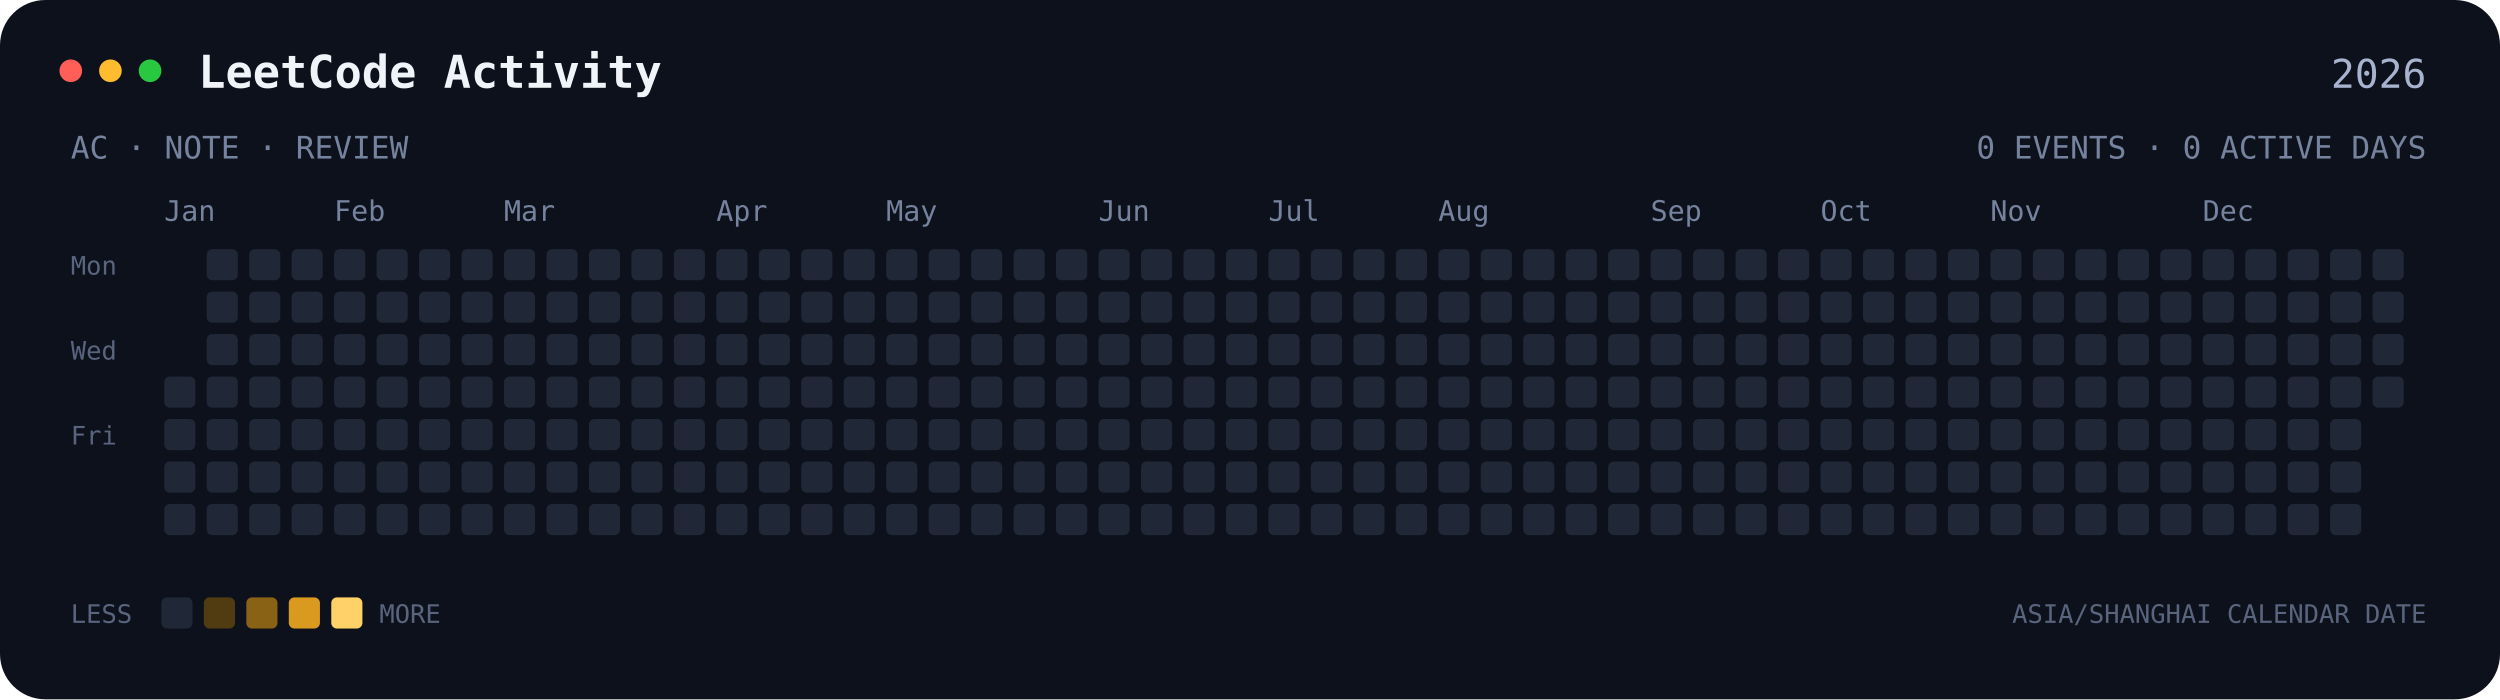
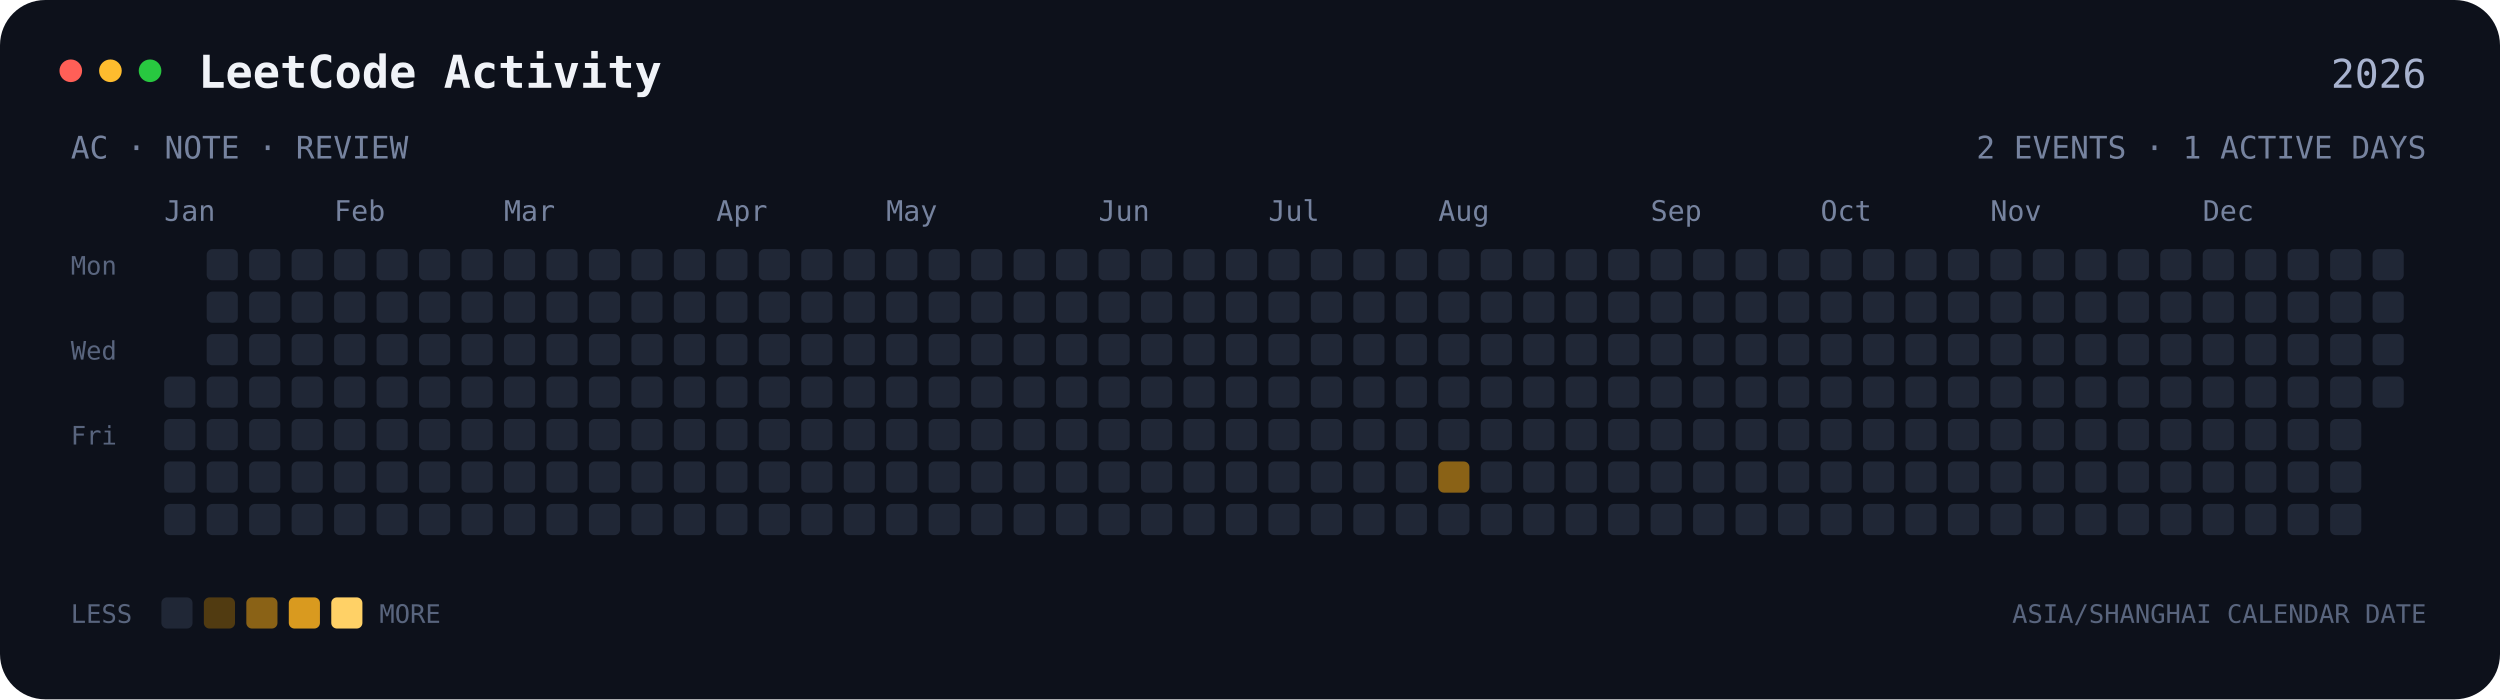
<svg xmlns="http://www.w3.org/2000/svg" width="883" height="247" viewBox="0 0 883 247" role="img" aria-labelledby="leetcode-2026-title leetcode-2026-desc">
  <rect width="883" height="247" rx="16" fill="#0d111b" />
  <circle cx="25" cy="25" r="4" fill="#ff5f57" />
  <circle cx="39" cy="25" r="4" fill="#febc2e" />
  <circle cx="53" cy="25" r="4" fill="#28c840" />
  <text x="70" y="31" fill="#f0f3f8" font-family="ui-monospace, SFMono-Regular, Menlo, Consolas, monospace" font-size="16" font-weight="700">LeetCode Activity</text>
  <text x="857" y="31" text-anchor="end" fill="#a8b3cf" font-family="ui-monospace, SFMono-Regular, Menlo, Consolas, monospace" font-size="14">2026</text>
  <text x="25" y="56" fill="#76839f" font-family="ui-monospace, SFMono-Regular, Menlo, Consolas, monospace" font-size="11">AC · NOTE · REVIEW</text>
-   <text x="857" y="56" text-anchor="end" fill="#76839f" font-family="ui-monospace, SFMono-Regular, Menlo, Consolas, monospace" font-size="11">0 EVENTS · 0 ACTIVE DAYS</text>
+   <text x="857" y="56" text-anchor="end" fill="#76839f" font-family="ui-monospace, SFMono-Regular, Menlo, Consolas, monospace" font-size="11">2 EVENTS · 1 ACTIVE DAYS</text>
  <text x="58" y="78" fill="#76839f" font-family="ui-monospace, SFMono-Regular, Menlo, Consolas, monospace" font-size="10">Jan</text>
  <text x="118" y="78" fill="#76839f" font-family="ui-monospace, SFMono-Regular, Menlo, Consolas, monospace" font-size="10">Feb</text>
  <text x="178" y="78" fill="#76839f" font-family="ui-monospace, SFMono-Regular, Menlo, Consolas, monospace" font-size="10">Mar</text>
  <text x="253" y="78" fill="#76839f" font-family="ui-monospace, SFMono-Regular, Menlo, Consolas, monospace" font-size="10">Apr</text>
  <text x="313" y="78" fill="#76839f" font-family="ui-monospace, SFMono-Regular, Menlo, Consolas, monospace" font-size="10">May</text>
  <text x="388" y="78" fill="#76839f" font-family="ui-monospace, SFMono-Regular, Menlo, Consolas, monospace" font-size="10">Jun</text>
  <text x="448" y="78" fill="#76839f" font-family="ui-monospace, SFMono-Regular, Menlo, Consolas, monospace" font-size="10">Jul</text>
  <text x="508" y="78" fill="#76839f" font-family="ui-monospace, SFMono-Regular, Menlo, Consolas, monospace" font-size="10">Aug</text>
  <text x="583" y="78" fill="#76839f" font-family="ui-monospace, SFMono-Regular, Menlo, Consolas, monospace" font-size="10">Sep</text>
  <text x="643" y="78" fill="#76839f" font-family="ui-monospace, SFMono-Regular, Menlo, Consolas, monospace" font-size="10">Oct</text>
  <text x="703" y="78" fill="#76839f" font-family="ui-monospace, SFMono-Regular, Menlo, Consolas, monospace" font-size="10">Nov</text>
  <text x="778" y="78" fill="#76839f" font-family="ui-monospace, SFMono-Regular, Menlo, Consolas, monospace" font-size="10">Dec</text>
  <text x="25" y="97" fill="#59657e" font-family="ui-monospace, SFMono-Regular, Menlo, Consolas, monospace" font-size="9">Mon</text>
  <text x="25" y="127" fill="#59657e" font-family="ui-monospace, SFMono-Regular, Menlo, Consolas, monospace" font-size="9">Wed</text>
  <text x="25" y="157" fill="#59657e" font-family="ui-monospace, SFMono-Regular, Menlo, Consolas, monospace" font-size="9">Fri</text>
  <rect x="58" y="133" width="11" height="11" rx="2" fill="#202736" data-date="2026-01-01" data-count="0" data-level="0">
    </rect>
  <rect x="58" y="148" width="11" height="11" rx="2" fill="#202736" data-date="2026-01-02" data-count="0" data-level="0">
    </rect>
  <rect x="58" y="163" width="11" height="11" rx="2" fill="#202736" data-date="2026-01-03" data-count="0" data-level="0">
    </rect>
  <rect x="58" y="178" width="11" height="11" rx="2" fill="#202736" data-date="2026-01-04" data-count="0" data-level="0">
    </rect>
  <rect x="73" y="88" width="11" height="11" rx="2" fill="#202736" data-date="2026-01-05" data-count="0" data-level="0">
    </rect>
  <rect x="73" y="103" width="11" height="11" rx="2" fill="#202736" data-date="2026-01-06" data-count="0" data-level="0">
    </rect>
  <rect x="73" y="118" width="11" height="11" rx="2" fill="#202736" data-date="2026-01-07" data-count="0" data-level="0">
    </rect>
  <rect x="73" y="133" width="11" height="11" rx="2" fill="#202736" data-date="2026-01-08" data-count="0" data-level="0">
    </rect>
  <rect x="73" y="148" width="11" height="11" rx="2" fill="#202736" data-date="2026-01-09" data-count="0" data-level="0">
    </rect>
  <rect x="73" y="163" width="11" height="11" rx="2" fill="#202736" data-date="2026-01-10" data-count="0" data-level="0">
    </rect>
  <rect x="73" y="178" width="11" height="11" rx="2" fill="#202736" data-date="2026-01-11" data-count="0" data-level="0">
    </rect>
  <rect x="88" y="88" width="11" height="11" rx="2" fill="#202736" data-date="2026-01-12" data-count="0" data-level="0">
    </rect>
  <rect x="88" y="103" width="11" height="11" rx="2" fill="#202736" data-date="2026-01-13" data-count="0" data-level="0">
    </rect>
  <rect x="88" y="118" width="11" height="11" rx="2" fill="#202736" data-date="2026-01-14" data-count="0" data-level="0">
    </rect>
  <rect x="88" y="133" width="11" height="11" rx="2" fill="#202736" data-date="2026-01-15" data-count="0" data-level="0">
    </rect>
  <rect x="88" y="148" width="11" height="11" rx="2" fill="#202736" data-date="2026-01-16" data-count="0" data-level="0">
    </rect>
  <rect x="88" y="163" width="11" height="11" rx="2" fill="#202736" data-date="2026-01-17" data-count="0" data-level="0">
    </rect>
  <rect x="88" y="178" width="11" height="11" rx="2" fill="#202736" data-date="2026-01-18" data-count="0" data-level="0">
    </rect>
  <rect x="103" y="88" width="11" height="11" rx="2" fill="#202736" data-date="2026-01-19" data-count="0" data-level="0">
    </rect>
  <rect x="103" y="103" width="11" height="11" rx="2" fill="#202736" data-date="2026-01-20" data-count="0" data-level="0">
    </rect>
  <rect x="103" y="118" width="11" height="11" rx="2" fill="#202736" data-date="2026-01-21" data-count="0" data-level="0">
    </rect>
  <rect x="103" y="133" width="11" height="11" rx="2" fill="#202736" data-date="2026-01-22" data-count="0" data-level="0">
    </rect>
  <rect x="103" y="148" width="11" height="11" rx="2" fill="#202736" data-date="2026-01-23" data-count="0" data-level="0">
    </rect>
  <rect x="103" y="163" width="11" height="11" rx="2" fill="#202736" data-date="2026-01-24" data-count="0" data-level="0">
    </rect>
  <rect x="103" y="178" width="11" height="11" rx="2" fill="#202736" data-date="2026-01-25" data-count="0" data-level="0">
    </rect>
  <rect x="118" y="88" width="11" height="11" rx="2" fill="#202736" data-date="2026-01-26" data-count="0" data-level="0">
    </rect>
  <rect x="118" y="103" width="11" height="11" rx="2" fill="#202736" data-date="2026-01-27" data-count="0" data-level="0">
    </rect>
  <rect x="118" y="118" width="11" height="11" rx="2" fill="#202736" data-date="2026-01-28" data-count="0" data-level="0">
    </rect>
  <rect x="118" y="133" width="11" height="11" rx="2" fill="#202736" data-date="2026-01-29" data-count="0" data-level="0">
    </rect>
  <rect x="118" y="148" width="11" height="11" rx="2" fill="#202736" data-date="2026-01-30" data-count="0" data-level="0">
    </rect>
  <rect x="118" y="163" width="11" height="11" rx="2" fill="#202736" data-date="2026-01-31" data-count="0" data-level="0">
    </rect>
  <rect x="118" y="178" width="11" height="11" rx="2" fill="#202736" data-date="2026-02-01" data-count="0" data-level="0">
    </rect>
  <rect x="133" y="88" width="11" height="11" rx="2" fill="#202736" data-date="2026-02-02" data-count="0" data-level="0">
    </rect>
  <rect x="133" y="103" width="11" height="11" rx="2" fill="#202736" data-date="2026-02-03" data-count="0" data-level="0">
    </rect>
  <rect x="133" y="118" width="11" height="11" rx="2" fill="#202736" data-date="2026-02-04" data-count="0" data-level="0">
    </rect>
  <rect x="133" y="133" width="11" height="11" rx="2" fill="#202736" data-date="2026-02-05" data-count="0" data-level="0">
    </rect>
  <rect x="133" y="148" width="11" height="11" rx="2" fill="#202736" data-date="2026-02-06" data-count="0" data-level="0">
    </rect>
  <rect x="133" y="163" width="11" height="11" rx="2" fill="#202736" data-date="2026-02-07" data-count="0" data-level="0">
    </rect>
  <rect x="133" y="178" width="11" height="11" rx="2" fill="#202736" data-date="2026-02-08" data-count="0" data-level="0">
    </rect>
  <rect x="148" y="88" width="11" height="11" rx="2" fill="#202736" data-date="2026-02-09" data-count="0" data-level="0">
    </rect>
  <rect x="148" y="103" width="11" height="11" rx="2" fill="#202736" data-date="2026-02-10" data-count="0" data-level="0">
    </rect>
  <rect x="148" y="118" width="11" height="11" rx="2" fill="#202736" data-date="2026-02-11" data-count="0" data-level="0">
    </rect>
  <rect x="148" y="133" width="11" height="11" rx="2" fill="#202736" data-date="2026-02-12" data-count="0" data-level="0">
    </rect>
  <rect x="148" y="148" width="11" height="11" rx="2" fill="#202736" data-date="2026-02-13" data-count="0" data-level="0">
    </rect>
  <rect x="148" y="163" width="11" height="11" rx="2" fill="#202736" data-date="2026-02-14" data-count="0" data-level="0">
    </rect>
  <rect x="148" y="178" width="11" height="11" rx="2" fill="#202736" data-date="2026-02-15" data-count="0" data-level="0">
    </rect>
  <rect x="163" y="88" width="11" height="11" rx="2" fill="#202736" data-date="2026-02-16" data-count="0" data-level="0">
    </rect>
  <rect x="163" y="103" width="11" height="11" rx="2" fill="#202736" data-date="2026-02-17" data-count="0" data-level="0">
    </rect>
  <rect x="163" y="118" width="11" height="11" rx="2" fill="#202736" data-date="2026-02-18" data-count="0" data-level="0">
    </rect>
  <rect x="163" y="133" width="11" height="11" rx="2" fill="#202736" data-date="2026-02-19" data-count="0" data-level="0">
    </rect>
  <rect x="163" y="148" width="11" height="11" rx="2" fill="#202736" data-date="2026-02-20" data-count="0" data-level="0">
    </rect>
  <rect x="163" y="163" width="11" height="11" rx="2" fill="#202736" data-date="2026-02-21" data-count="0" data-level="0">
    </rect>
  <rect x="163" y="178" width="11" height="11" rx="2" fill="#202736" data-date="2026-02-22" data-count="0" data-level="0">
    </rect>
  <rect x="178" y="88" width="11" height="11" rx="2" fill="#202736" data-date="2026-02-23" data-count="0" data-level="0">
    </rect>
  <rect x="178" y="103" width="11" height="11" rx="2" fill="#202736" data-date="2026-02-24" data-count="0" data-level="0">
    </rect>
  <rect x="178" y="118" width="11" height="11" rx="2" fill="#202736" data-date="2026-02-25" data-count="0" data-level="0">
    </rect>
  <rect x="178" y="133" width="11" height="11" rx="2" fill="#202736" data-date="2026-02-26" data-count="0" data-level="0">
    </rect>
  <rect x="178" y="148" width="11" height="11" rx="2" fill="#202736" data-date="2026-02-27" data-count="0" data-level="0">
    </rect>
  <rect x="178" y="163" width="11" height="11" rx="2" fill="#202736" data-date="2026-02-28" data-count="0" data-level="0">
    </rect>
  <rect x="178" y="178" width="11" height="11" rx="2" fill="#202736" data-date="2026-03-01" data-count="0" data-level="0">
    </rect>
  <rect x="193" y="88" width="11" height="11" rx="2" fill="#202736" data-date="2026-03-02" data-count="0" data-level="0">
    </rect>
  <rect x="193" y="103" width="11" height="11" rx="2" fill="#202736" data-date="2026-03-03" data-count="0" data-level="0">
    </rect>
  <rect x="193" y="118" width="11" height="11" rx="2" fill="#202736" data-date="2026-03-04" data-count="0" data-level="0">
    </rect>
  <rect x="193" y="133" width="11" height="11" rx="2" fill="#202736" data-date="2026-03-05" data-count="0" data-level="0">
    </rect>
  <rect x="193" y="148" width="11" height="11" rx="2" fill="#202736" data-date="2026-03-06" data-count="0" data-level="0">
    </rect>
  <rect x="193" y="163" width="11" height="11" rx="2" fill="#202736" data-date="2026-03-07" data-count="0" data-level="0">
    </rect>
  <rect x="193" y="178" width="11" height="11" rx="2" fill="#202736" data-date="2026-03-08" data-count="0" data-level="0">
    </rect>
  <rect x="208" y="88" width="11" height="11" rx="2" fill="#202736" data-date="2026-03-09" data-count="0" data-level="0">
    </rect>
  <rect x="208" y="103" width="11" height="11" rx="2" fill="#202736" data-date="2026-03-10" data-count="0" data-level="0">
    </rect>
  <rect x="208" y="118" width="11" height="11" rx="2" fill="#202736" data-date="2026-03-11" data-count="0" data-level="0">
    </rect>
  <rect x="208" y="133" width="11" height="11" rx="2" fill="#202736" data-date="2026-03-12" data-count="0" data-level="0">
    </rect>
  <rect x="208" y="148" width="11" height="11" rx="2" fill="#202736" data-date="2026-03-13" data-count="0" data-level="0">
    </rect>
  <rect x="208" y="163" width="11" height="11" rx="2" fill="#202736" data-date="2026-03-14" data-count="0" data-level="0">
    </rect>
  <rect x="208" y="178" width="11" height="11" rx="2" fill="#202736" data-date="2026-03-15" data-count="0" data-level="0">
    </rect>
  <rect x="223" y="88" width="11" height="11" rx="2" fill="#202736" data-date="2026-03-16" data-count="0" data-level="0">
    </rect>
  <rect x="223" y="103" width="11" height="11" rx="2" fill="#202736" data-date="2026-03-17" data-count="0" data-level="0">
    </rect>
  <rect x="223" y="118" width="11" height="11" rx="2" fill="#202736" data-date="2026-03-18" data-count="0" data-level="0">
    </rect>
  <rect x="223" y="133" width="11" height="11" rx="2" fill="#202736" data-date="2026-03-19" data-count="0" data-level="0">
    </rect>
  <rect x="223" y="148" width="11" height="11" rx="2" fill="#202736" data-date="2026-03-20" data-count="0" data-level="0">
    </rect>
  <rect x="223" y="163" width="11" height="11" rx="2" fill="#202736" data-date="2026-03-21" data-count="0" data-level="0">
    </rect>
  <rect x="223" y="178" width="11" height="11" rx="2" fill="#202736" data-date="2026-03-22" data-count="0" data-level="0">
    </rect>
  <rect x="238" y="88" width="11" height="11" rx="2" fill="#202736" data-date="2026-03-23" data-count="0" data-level="0">
    </rect>
  <rect x="238" y="103" width="11" height="11" rx="2" fill="#202736" data-date="2026-03-24" data-count="0" data-level="0">
    </rect>
  <rect x="238" y="118" width="11" height="11" rx="2" fill="#202736" data-date="2026-03-25" data-count="0" data-level="0">
    </rect>
  <rect x="238" y="133" width="11" height="11" rx="2" fill="#202736" data-date="2026-03-26" data-count="0" data-level="0">
    </rect>
  <rect x="238" y="148" width="11" height="11" rx="2" fill="#202736" data-date="2026-03-27" data-count="0" data-level="0">
    </rect>
  <rect x="238" y="163" width="11" height="11" rx="2" fill="#202736" data-date="2026-03-28" data-count="0" data-level="0">
    </rect>
  <rect x="238" y="178" width="11" height="11" rx="2" fill="#202736" data-date="2026-03-29" data-count="0" data-level="0">
    </rect>
  <rect x="253" y="88" width="11" height="11" rx="2" fill="#202736" data-date="2026-03-30" data-count="0" data-level="0">
    </rect>
  <rect x="253" y="103" width="11" height="11" rx="2" fill="#202736" data-date="2026-03-31" data-count="0" data-level="0">
    </rect>
  <rect x="253" y="118" width="11" height="11" rx="2" fill="#202736" data-date="2026-04-01" data-count="0" data-level="0">
    </rect>
  <rect x="253" y="133" width="11" height="11" rx="2" fill="#202736" data-date="2026-04-02" data-count="0" data-level="0">
    </rect>
  <rect x="253" y="148" width="11" height="11" rx="2" fill="#202736" data-date="2026-04-03" data-count="0" data-level="0">
    </rect>
  <rect x="253" y="163" width="11" height="11" rx="2" fill="#202736" data-date="2026-04-04" data-count="0" data-level="0">
    </rect>
  <rect x="253" y="178" width="11" height="11" rx="2" fill="#202736" data-date="2026-04-05" data-count="0" data-level="0">
    </rect>
  <rect x="268" y="88" width="11" height="11" rx="2" fill="#202736" data-date="2026-04-06" data-count="0" data-level="0">
    </rect>
  <rect x="268" y="103" width="11" height="11" rx="2" fill="#202736" data-date="2026-04-07" data-count="0" data-level="0">
    </rect>
  <rect x="268" y="118" width="11" height="11" rx="2" fill="#202736" data-date="2026-04-08" data-count="0" data-level="0">
    </rect>
  <rect x="268" y="133" width="11" height="11" rx="2" fill="#202736" data-date="2026-04-09" data-count="0" data-level="0">
    </rect>
  <rect x="268" y="148" width="11" height="11" rx="2" fill="#202736" data-date="2026-04-10" data-count="0" data-level="0">
    </rect>
  <rect x="268" y="163" width="11" height="11" rx="2" fill="#202736" data-date="2026-04-11" data-count="0" data-level="0">
    </rect>
  <rect x="268" y="178" width="11" height="11" rx="2" fill="#202736" data-date="2026-04-12" data-count="0" data-level="0">
    </rect>
  <rect x="283" y="88" width="11" height="11" rx="2" fill="#202736" data-date="2026-04-13" data-count="0" data-level="0">
    </rect>
  <rect x="283" y="103" width="11" height="11" rx="2" fill="#202736" data-date="2026-04-14" data-count="0" data-level="0">
    </rect>
  <rect x="283" y="118" width="11" height="11" rx="2" fill="#202736" data-date="2026-04-15" data-count="0" data-level="0">
    </rect>
  <rect x="283" y="133" width="11" height="11" rx="2" fill="#202736" data-date="2026-04-16" data-count="0" data-level="0">
    </rect>
  <rect x="283" y="148" width="11" height="11" rx="2" fill="#202736" data-date="2026-04-17" data-count="0" data-level="0">
    </rect>
  <rect x="283" y="163" width="11" height="11" rx="2" fill="#202736" data-date="2026-04-18" data-count="0" data-level="0">
    </rect>
  <rect x="283" y="178" width="11" height="11" rx="2" fill="#202736" data-date="2026-04-19" data-count="0" data-level="0">
    </rect>
  <rect x="298" y="88" width="11" height="11" rx="2" fill="#202736" data-date="2026-04-20" data-count="0" data-level="0">
    </rect>
  <rect x="298" y="103" width="11" height="11" rx="2" fill="#202736" data-date="2026-04-21" data-count="0" data-level="0">
    </rect>
  <rect x="298" y="118" width="11" height="11" rx="2" fill="#202736" data-date="2026-04-22" data-count="0" data-level="0">
    </rect>
  <rect x="298" y="133" width="11" height="11" rx="2" fill="#202736" data-date="2026-04-23" data-count="0" data-level="0">
    </rect>
  <rect x="298" y="148" width="11" height="11" rx="2" fill="#202736" data-date="2026-04-24" data-count="0" data-level="0">
    </rect>
  <rect x="298" y="163" width="11" height="11" rx="2" fill="#202736" data-date="2026-04-25" data-count="0" data-level="0">
    </rect>
  <rect x="298" y="178" width="11" height="11" rx="2" fill="#202736" data-date="2026-04-26" data-count="0" data-level="0">
    </rect>
  <rect x="313" y="88" width="11" height="11" rx="2" fill="#202736" data-date="2026-04-27" data-count="0" data-level="0">
    </rect>
  <rect x="313" y="103" width="11" height="11" rx="2" fill="#202736" data-date="2026-04-28" data-count="0" data-level="0">
    </rect>
  <rect x="313" y="118" width="11" height="11" rx="2" fill="#202736" data-date="2026-04-29" data-count="0" data-level="0">
    </rect>
  <rect x="313" y="133" width="11" height="11" rx="2" fill="#202736" data-date="2026-04-30" data-count="0" data-level="0">
    </rect>
  <rect x="313" y="148" width="11" height="11" rx="2" fill="#202736" data-date="2026-05-01" data-count="0" data-level="0">
    </rect>
  <rect x="313" y="163" width="11" height="11" rx="2" fill="#202736" data-date="2026-05-02" data-count="0" data-level="0">
    </rect>
  <rect x="313" y="178" width="11" height="11" rx="2" fill="#202736" data-date="2026-05-03" data-count="0" data-level="0">
    </rect>
  <rect x="328" y="88" width="11" height="11" rx="2" fill="#202736" data-date="2026-05-04" data-count="0" data-level="0">
    </rect>
  <rect x="328" y="103" width="11" height="11" rx="2" fill="#202736" data-date="2026-05-05" data-count="0" data-level="0">
    </rect>
  <rect x="328" y="118" width="11" height="11" rx="2" fill="#202736" data-date="2026-05-06" data-count="0" data-level="0">
    </rect>
  <rect x="328" y="133" width="11" height="11" rx="2" fill="#202736" data-date="2026-05-07" data-count="0" data-level="0">
    </rect>
  <rect x="328" y="148" width="11" height="11" rx="2" fill="#202736" data-date="2026-05-08" data-count="0" data-level="0">
    </rect>
  <rect x="328" y="163" width="11" height="11" rx="2" fill="#202736" data-date="2026-05-09" data-count="0" data-level="0">
    </rect>
  <rect x="328" y="178" width="11" height="11" rx="2" fill="#202736" data-date="2026-05-10" data-count="0" data-level="0">
    </rect>
  <rect x="343" y="88" width="11" height="11" rx="2" fill="#202736" data-date="2026-05-11" data-count="0" data-level="0">
    </rect>
  <rect x="343" y="103" width="11" height="11" rx="2" fill="#202736" data-date="2026-05-12" data-count="0" data-level="0">
    </rect>
  <rect x="343" y="118" width="11" height="11" rx="2" fill="#202736" data-date="2026-05-13" data-count="0" data-level="0">
    </rect>
  <rect x="343" y="133" width="11" height="11" rx="2" fill="#202736" data-date="2026-05-14" data-count="0" data-level="0">
    </rect>
  <rect x="343" y="148" width="11" height="11" rx="2" fill="#202736" data-date="2026-05-15" data-count="0" data-level="0">
    </rect>
  <rect x="343" y="163" width="11" height="11" rx="2" fill="#202736" data-date="2026-05-16" data-count="0" data-level="0">
    </rect>
  <rect x="343" y="178" width="11" height="11" rx="2" fill="#202736" data-date="2026-05-17" data-count="0" data-level="0">
    </rect>
  <rect x="358" y="88" width="11" height="11" rx="2" fill="#202736" data-date="2026-05-18" data-count="0" data-level="0">
    </rect>
  <rect x="358" y="103" width="11" height="11" rx="2" fill="#202736" data-date="2026-05-19" data-count="0" data-level="0">
    </rect>
  <rect x="358" y="118" width="11" height="11" rx="2" fill="#202736" data-date="2026-05-20" data-count="0" data-level="0">
    </rect>
  <rect x="358" y="133" width="11" height="11" rx="2" fill="#202736" data-date="2026-05-21" data-count="0" data-level="0">
    </rect>
  <rect x="358" y="148" width="11" height="11" rx="2" fill="#202736" data-date="2026-05-22" data-count="0" data-level="0">
    </rect>
  <rect x="358" y="163" width="11" height="11" rx="2" fill="#202736" data-date="2026-05-23" data-count="0" data-level="0">
    </rect>
  <rect x="358" y="178" width="11" height="11" rx="2" fill="#202736" data-date="2026-05-24" data-count="0" data-level="0">
    </rect>
  <rect x="373" y="88" width="11" height="11" rx="2" fill="#202736" data-date="2026-05-25" data-count="0" data-level="0">
    </rect>
  <rect x="373" y="103" width="11" height="11" rx="2" fill="#202736" data-date="2026-05-26" data-count="0" data-level="0">
    </rect>
  <rect x="373" y="118" width="11" height="11" rx="2" fill="#202736" data-date="2026-05-27" data-count="0" data-level="0">
    </rect>
  <rect x="373" y="133" width="11" height="11" rx="2" fill="#202736" data-date="2026-05-28" data-count="0" data-level="0">
    </rect>
  <rect x="373" y="148" width="11" height="11" rx="2" fill="#202736" data-date="2026-05-29" data-count="0" data-level="0">
    </rect>
  <rect x="373" y="163" width="11" height="11" rx="2" fill="#202736" data-date="2026-05-30" data-count="0" data-level="0">
    </rect>
  <rect x="373" y="178" width="11" height="11" rx="2" fill="#202736" data-date="2026-05-31" data-count="0" data-level="0">
    </rect>
  <rect x="388" y="88" width="11" height="11" rx="2" fill="#202736" data-date="2026-06-01" data-count="0" data-level="0">
    </rect>
  <rect x="388" y="103" width="11" height="11" rx="2" fill="#202736" data-date="2026-06-02" data-count="0" data-level="0">
    </rect>
  <rect x="388" y="118" width="11" height="11" rx="2" fill="#202736" data-date="2026-06-03" data-count="0" data-level="0">
    </rect>
  <rect x="388" y="133" width="11" height="11" rx="2" fill="#202736" data-date="2026-06-04" data-count="0" data-level="0">
    </rect>
  <rect x="388" y="148" width="11" height="11" rx="2" fill="#202736" data-date="2026-06-05" data-count="0" data-level="0">
    </rect>
  <rect x="388" y="163" width="11" height="11" rx="2" fill="#202736" data-date="2026-06-06" data-count="0" data-level="0">
    </rect>
  <rect x="388" y="178" width="11" height="11" rx="2" fill="#202736" data-date="2026-06-07" data-count="0" data-level="0">
    </rect>
  <rect x="403" y="88" width="11" height="11" rx="2" fill="#202736" data-date="2026-06-08" data-count="0" data-level="0">
    </rect>
  <rect x="403" y="103" width="11" height="11" rx="2" fill="#202736" data-date="2026-06-09" data-count="0" data-level="0">
    </rect>
  <rect x="403" y="118" width="11" height="11" rx="2" fill="#202736" data-date="2026-06-10" data-count="0" data-level="0">
    </rect>
  <rect x="403" y="133" width="11" height="11" rx="2" fill="#202736" data-date="2026-06-11" data-count="0" data-level="0">
    </rect>
  <rect x="403" y="148" width="11" height="11" rx="2" fill="#202736" data-date="2026-06-12" data-count="0" data-level="0">
    </rect>
  <rect x="403" y="163" width="11" height="11" rx="2" fill="#202736" data-date="2026-06-13" data-count="0" data-level="0">
    </rect>
  <rect x="403" y="178" width="11" height="11" rx="2" fill="#202736" data-date="2026-06-14" data-count="0" data-level="0">
    </rect>
  <rect x="418" y="88" width="11" height="11" rx="2" fill="#202736" data-date="2026-06-15" data-count="0" data-level="0">
    </rect>
  <rect x="418" y="103" width="11" height="11" rx="2" fill="#202736" data-date="2026-06-16" data-count="0" data-level="0">
    </rect>
  <rect x="418" y="118" width="11" height="11" rx="2" fill="#202736" data-date="2026-06-17" data-count="0" data-level="0">
    </rect>
  <rect x="418" y="133" width="11" height="11" rx="2" fill="#202736" data-date="2026-06-18" data-count="0" data-level="0">
    </rect>
  <rect x="418" y="148" width="11" height="11" rx="2" fill="#202736" data-date="2026-06-19" data-count="0" data-level="0">
    </rect>
  <rect x="418" y="163" width="11" height="11" rx="2" fill="#202736" data-date="2026-06-20" data-count="0" data-level="0">
    </rect>
  <rect x="418" y="178" width="11" height="11" rx="2" fill="#202736" data-date="2026-06-21" data-count="0" data-level="0">
    </rect>
  <rect x="433" y="88" width="11" height="11" rx="2" fill="#202736" data-date="2026-06-22" data-count="0" data-level="0">
    </rect>
  <rect x="433" y="103" width="11" height="11" rx="2" fill="#202736" data-date="2026-06-23" data-count="0" data-level="0">
    </rect>
  <rect x="433" y="118" width="11" height="11" rx="2" fill="#202736" data-date="2026-06-24" data-count="0" data-level="0">
    </rect>
  <rect x="433" y="133" width="11" height="11" rx="2" fill="#202736" data-date="2026-06-25" data-count="0" data-level="0">
    </rect>
  <rect x="433" y="148" width="11" height="11" rx="2" fill="#202736" data-date="2026-06-26" data-count="0" data-level="0">
    </rect>
  <rect x="433" y="163" width="11" height="11" rx="2" fill="#202736" data-date="2026-06-27" data-count="0" data-level="0">
    </rect>
  <rect x="433" y="178" width="11" height="11" rx="2" fill="#202736" data-date="2026-06-28" data-count="0" data-level="0">
    </rect>
  <rect x="448" y="88" width="11" height="11" rx="2" fill="#202736" data-date="2026-06-29" data-count="0" data-level="0">
    </rect>
  <rect x="448" y="103" width="11" height="11" rx="2" fill="#202736" data-date="2026-06-30" data-count="0" data-level="0">
    </rect>
  <rect x="448" y="118" width="11" height="11" rx="2" fill="#202736" data-date="2026-07-01" data-count="0" data-level="0">
    </rect>
  <rect x="448" y="133" width="11" height="11" rx="2" fill="#202736" data-date="2026-07-02" data-count="0" data-level="0">
    </rect>
  <rect x="448" y="148" width="11" height="11" rx="2" fill="#202736" data-date="2026-07-03" data-count="0" data-level="0">
    </rect>
  <rect x="448" y="163" width="11" height="11" rx="2" fill="#202736" data-date="2026-07-04" data-count="0" data-level="0">
    </rect>
  <rect x="448" y="178" width="11" height="11" rx="2" fill="#202736" data-date="2026-07-05" data-count="0" data-level="0">
    </rect>
  <rect x="463" y="88" width="11" height="11" rx="2" fill="#202736" data-date="2026-07-06" data-count="0" data-level="0">
    </rect>
  <rect x="463" y="103" width="11" height="11" rx="2" fill="#202736" data-date="2026-07-07" data-count="0" data-level="0">
    </rect>
  <rect x="463" y="118" width="11" height="11" rx="2" fill="#202736" data-date="2026-07-08" data-count="0" data-level="0">
    </rect>
  <rect x="463" y="133" width="11" height="11" rx="2" fill="#202736" data-date="2026-07-09" data-count="0" data-level="0">
    </rect>
  <rect x="463" y="148" width="11" height="11" rx="2" fill="#202736" data-date="2026-07-10" data-count="0" data-level="0">
    </rect>
  <rect x="463" y="163" width="11" height="11" rx="2" fill="#202736" data-date="2026-07-11" data-count="0" data-level="0">
    </rect>
  <rect x="463" y="178" width="11" height="11" rx="2" fill="#202736" data-date="2026-07-12" data-count="0" data-level="0">
    </rect>
  <rect x="478" y="88" width="11" height="11" rx="2" fill="#202736" data-date="2026-07-13" data-count="0" data-level="0">
    </rect>
  <rect x="478" y="103" width="11" height="11" rx="2" fill="#202736" data-date="2026-07-14" data-count="0" data-level="0">
    </rect>
  <rect x="478" y="118" width="11" height="11" rx="2" fill="#202736" data-date="2026-07-15" data-count="0" data-level="0">
    </rect>
  <rect x="478" y="133" width="11" height="11" rx="2" fill="#202736" data-date="2026-07-16" data-count="0" data-level="0">
    </rect>
  <rect x="478" y="148" width="11" height="11" rx="2" fill="#202736" data-date="2026-07-17" data-count="0" data-level="0">
    </rect>
  <rect x="478" y="163" width="11" height="11" rx="2" fill="#202736" data-date="2026-07-18" data-count="0" data-level="0">
    </rect>
  <rect x="478" y="178" width="11" height="11" rx="2" fill="#202736" data-date="2026-07-19" data-count="0" data-level="0">
    </rect>
  <rect x="493" y="88" width="11" height="11" rx="2" fill="#202736" data-date="2026-07-20" data-count="0" data-level="0">
    </rect>
  <rect x="493" y="103" width="11" height="11" rx="2" fill="#202736" data-date="2026-07-21" data-count="0" data-level="0">
    </rect>
  <rect x="493" y="118" width="11" height="11" rx="2" fill="#202736" data-date="2026-07-22" data-count="0" data-level="0">
    </rect>
  <rect x="493" y="133" width="11" height="11" rx="2" fill="#202736" data-date="2026-07-23" data-count="0" data-level="0">
    </rect>
  <rect x="493" y="148" width="11" height="11" rx="2" fill="#202736" data-date="2026-07-24" data-count="0" data-level="0">
    </rect>
  <rect x="493" y="163" width="11" height="11" rx="2" fill="#202736" data-date="2026-07-25" data-count="0" data-level="0">
    </rect>
  <rect x="493" y="178" width="11" height="11" rx="2" fill="#202736" data-date="2026-07-26" data-count="0" data-level="0">
    </rect>
  <rect x="508" y="88" width="11" height="11" rx="2" fill="#202736" data-date="2026-07-27" data-count="0" data-level="0">
    </rect>
  <rect x="508" y="103" width="11" height="11" rx="2" fill="#202736" data-date="2026-07-28" data-count="0" data-level="0">
    </rect>
  <rect x="508" y="118" width="11" height="11" rx="2" fill="#202736" data-date="2026-07-29" data-count="0" data-level="0">
    </rect>
  <rect x="508" y="133" width="11" height="11" rx="2" fill="#202736" data-date="2026-07-30" data-count="0" data-level="0">
    </rect>
  <rect x="508" y="148" width="11" height="11" rx="2" fill="#202736" data-date="2026-07-31" data-count="0" data-level="0">
    </rect>
-   <rect x="508" y="163" width="11" height="11" rx="2" fill="#202736" data-date="2026-08-01" data-count="0" data-level="0">
+   <rect x="508" y="163" width="11" height="11" rx="2" fill="#8a6216" data-date="2026-08-01" data-count="2" data-level="2">
    </rect>
  <rect x="508" y="178" width="11" height="11" rx="2" fill="#202736" data-date="2026-08-02" data-count="0" data-level="0">
    </rect>
  <rect x="523" y="88" width="11" height="11" rx="2" fill="#202736" data-date="2026-08-03" data-count="0" data-level="0">
    </rect>
  <rect x="523" y="103" width="11" height="11" rx="2" fill="#202736" data-date="2026-08-04" data-count="0" data-level="0">
    </rect>
  <rect x="523" y="118" width="11" height="11" rx="2" fill="#202736" data-date="2026-08-05" data-count="0" data-level="0">
    </rect>
  <rect x="523" y="133" width="11" height="11" rx="2" fill="#202736" data-date="2026-08-06" data-count="0" data-level="0">
    </rect>
  <rect x="523" y="148" width="11" height="11" rx="2" fill="#202736" data-date="2026-08-07" data-count="0" data-level="0">
    </rect>
  <rect x="523" y="163" width="11" height="11" rx="2" fill="#202736" data-date="2026-08-08" data-count="0" data-level="0">
    </rect>
  <rect x="523" y="178" width="11" height="11" rx="2" fill="#202736" data-date="2026-08-09" data-count="0" data-level="0">
    </rect>
  <rect x="538" y="88" width="11" height="11" rx="2" fill="#202736" data-date="2026-08-10" data-count="0" data-level="0">
    </rect>
  <rect x="538" y="103" width="11" height="11" rx="2" fill="#202736" data-date="2026-08-11" data-count="0" data-level="0">
    </rect>
  <rect x="538" y="118" width="11" height="11" rx="2" fill="#202736" data-date="2026-08-12" data-count="0" data-level="0">
    </rect>
  <rect x="538" y="133" width="11" height="11" rx="2" fill="#202736" data-date="2026-08-13" data-count="0" data-level="0">
    </rect>
  <rect x="538" y="148" width="11" height="11" rx="2" fill="#202736" data-date="2026-08-14" data-count="0" data-level="0">
    </rect>
  <rect x="538" y="163" width="11" height="11" rx="2" fill="#202736" data-date="2026-08-15" data-count="0" data-level="0">
    </rect>
  <rect x="538" y="178" width="11" height="11" rx="2" fill="#202736" data-date="2026-08-16" data-count="0" data-level="0">
    </rect>
  <rect x="553" y="88" width="11" height="11" rx="2" fill="#202736" data-date="2026-08-17" data-count="0" data-level="0">
    </rect>
  <rect x="553" y="103" width="11" height="11" rx="2" fill="#202736" data-date="2026-08-18" data-count="0" data-level="0">
    </rect>
  <rect x="553" y="118" width="11" height="11" rx="2" fill="#202736" data-date="2026-08-19" data-count="0" data-level="0">
    </rect>
  <rect x="553" y="133" width="11" height="11" rx="2" fill="#202736" data-date="2026-08-20" data-count="0" data-level="0">
    </rect>
  <rect x="553" y="148" width="11" height="11" rx="2" fill="#202736" data-date="2026-08-21" data-count="0" data-level="0">
    </rect>
  <rect x="553" y="163" width="11" height="11" rx="2" fill="#202736" data-date="2026-08-22" data-count="0" data-level="0">
    </rect>
  <rect x="553" y="178" width="11" height="11" rx="2" fill="#202736" data-date="2026-08-23" data-count="0" data-level="0">
    </rect>
  <rect x="568" y="88" width="11" height="11" rx="2" fill="#202736" data-date="2026-08-24" data-count="0" data-level="0">
    </rect>
  <rect x="568" y="103" width="11" height="11" rx="2" fill="#202736" data-date="2026-08-25" data-count="0" data-level="0">
    </rect>
  <rect x="568" y="118" width="11" height="11" rx="2" fill="#202736" data-date="2026-08-26" data-count="0" data-level="0">
    </rect>
  <rect x="568" y="133" width="11" height="11" rx="2" fill="#202736" data-date="2026-08-27" data-count="0" data-level="0">
    </rect>
  <rect x="568" y="148" width="11" height="11" rx="2" fill="#202736" data-date="2026-08-28" data-count="0" data-level="0">
    </rect>
  <rect x="568" y="163" width="11" height="11" rx="2" fill="#202736" data-date="2026-08-29" data-count="0" data-level="0">
    </rect>
  <rect x="568" y="178" width="11" height="11" rx="2" fill="#202736" data-date="2026-08-30" data-count="0" data-level="0">
    </rect>
  <rect x="583" y="88" width="11" height="11" rx="2" fill="#202736" data-date="2026-08-31" data-count="0" data-level="0">
    </rect>
  <rect x="583" y="103" width="11" height="11" rx="2" fill="#202736" data-date="2026-09-01" data-count="0" data-level="0">
    </rect>
  <rect x="583" y="118" width="11" height="11" rx="2" fill="#202736" data-date="2026-09-02" data-count="0" data-level="0">
    </rect>
  <rect x="583" y="133" width="11" height="11" rx="2" fill="#202736" data-date="2026-09-03" data-count="0" data-level="0">
    </rect>
  <rect x="583" y="148" width="11" height="11" rx="2" fill="#202736" data-date="2026-09-04" data-count="0" data-level="0">
    </rect>
  <rect x="583" y="163" width="11" height="11" rx="2" fill="#202736" data-date="2026-09-05" data-count="0" data-level="0">
    </rect>
  <rect x="583" y="178" width="11" height="11" rx="2" fill="#202736" data-date="2026-09-06" data-count="0" data-level="0">
    </rect>
  <rect x="598" y="88" width="11" height="11" rx="2" fill="#202736" data-date="2026-09-07" data-count="0" data-level="0">
    </rect>
  <rect x="598" y="103" width="11" height="11" rx="2" fill="#202736" data-date="2026-09-08" data-count="0" data-level="0">
    </rect>
  <rect x="598" y="118" width="11" height="11" rx="2" fill="#202736" data-date="2026-09-09" data-count="0" data-level="0">
    </rect>
  <rect x="598" y="133" width="11" height="11" rx="2" fill="#202736" data-date="2026-09-10" data-count="0" data-level="0">
    </rect>
  <rect x="598" y="148" width="11" height="11" rx="2" fill="#202736" data-date="2026-09-11" data-count="0" data-level="0">
    </rect>
  <rect x="598" y="163" width="11" height="11" rx="2" fill="#202736" data-date="2026-09-12" data-count="0" data-level="0">
    </rect>
  <rect x="598" y="178" width="11" height="11" rx="2" fill="#202736" data-date="2026-09-13" data-count="0" data-level="0">
    </rect>
  <rect x="613" y="88" width="11" height="11" rx="2" fill="#202736" data-date="2026-09-14" data-count="0" data-level="0">
    </rect>
  <rect x="613" y="103" width="11" height="11" rx="2" fill="#202736" data-date="2026-09-15" data-count="0" data-level="0">
    </rect>
  <rect x="613" y="118" width="11" height="11" rx="2" fill="#202736" data-date="2026-09-16" data-count="0" data-level="0">
    </rect>
  <rect x="613" y="133" width="11" height="11" rx="2" fill="#202736" data-date="2026-09-17" data-count="0" data-level="0">
    </rect>
  <rect x="613" y="148" width="11" height="11" rx="2" fill="#202736" data-date="2026-09-18" data-count="0" data-level="0">
    </rect>
  <rect x="613" y="163" width="11" height="11" rx="2" fill="#202736" data-date="2026-09-19" data-count="0" data-level="0">
    </rect>
  <rect x="613" y="178" width="11" height="11" rx="2" fill="#202736" data-date="2026-09-20" data-count="0" data-level="0">
    </rect>
  <rect x="628" y="88" width="11" height="11" rx="2" fill="#202736" data-date="2026-09-21" data-count="0" data-level="0">
    </rect>
  <rect x="628" y="103" width="11" height="11" rx="2" fill="#202736" data-date="2026-09-22" data-count="0" data-level="0">
    </rect>
  <rect x="628" y="118" width="11" height="11" rx="2" fill="#202736" data-date="2026-09-23" data-count="0" data-level="0">
    </rect>
  <rect x="628" y="133" width="11" height="11" rx="2" fill="#202736" data-date="2026-09-24" data-count="0" data-level="0">
    </rect>
  <rect x="628" y="148" width="11" height="11" rx="2" fill="#202736" data-date="2026-09-25" data-count="0" data-level="0">
    </rect>
  <rect x="628" y="163" width="11" height="11" rx="2" fill="#202736" data-date="2026-09-26" data-count="0" data-level="0">
    </rect>
  <rect x="628" y="178" width="11" height="11" rx="2" fill="#202736" data-date="2026-09-27" data-count="0" data-level="0">
    </rect>
  <rect x="643" y="88" width="11" height="11" rx="2" fill="#202736" data-date="2026-09-28" data-count="0" data-level="0">
    </rect>
  <rect x="643" y="103" width="11" height="11" rx="2" fill="#202736" data-date="2026-09-29" data-count="0" data-level="0">
    </rect>
  <rect x="643" y="118" width="11" height="11" rx="2" fill="#202736" data-date="2026-09-30" data-count="0" data-level="0">
    </rect>
  <rect x="643" y="133" width="11" height="11" rx="2" fill="#202736" data-date="2026-10-01" data-count="0" data-level="0">
    </rect>
  <rect x="643" y="148" width="11" height="11" rx="2" fill="#202736" data-date="2026-10-02" data-count="0" data-level="0">
    </rect>
  <rect x="643" y="163" width="11" height="11" rx="2" fill="#202736" data-date="2026-10-03" data-count="0" data-level="0">
    </rect>
  <rect x="643" y="178" width="11" height="11" rx="2" fill="#202736" data-date="2026-10-04" data-count="0" data-level="0">
    </rect>
  <rect x="658" y="88" width="11" height="11" rx="2" fill="#202736" data-date="2026-10-05" data-count="0" data-level="0">
    </rect>
  <rect x="658" y="103" width="11" height="11" rx="2" fill="#202736" data-date="2026-10-06" data-count="0" data-level="0">
    </rect>
  <rect x="658" y="118" width="11" height="11" rx="2" fill="#202736" data-date="2026-10-07" data-count="0" data-level="0">
    </rect>
  <rect x="658" y="133" width="11" height="11" rx="2" fill="#202736" data-date="2026-10-08" data-count="0" data-level="0">
    </rect>
  <rect x="658" y="148" width="11" height="11" rx="2" fill="#202736" data-date="2026-10-09" data-count="0" data-level="0">
    </rect>
  <rect x="658" y="163" width="11" height="11" rx="2" fill="#202736" data-date="2026-10-10" data-count="0" data-level="0">
    </rect>
  <rect x="658" y="178" width="11" height="11" rx="2" fill="#202736" data-date="2026-10-11" data-count="0" data-level="0">
    </rect>
  <rect x="673" y="88" width="11" height="11" rx="2" fill="#202736" data-date="2026-10-12" data-count="0" data-level="0">
    </rect>
  <rect x="673" y="103" width="11" height="11" rx="2" fill="#202736" data-date="2026-10-13" data-count="0" data-level="0">
    </rect>
  <rect x="673" y="118" width="11" height="11" rx="2" fill="#202736" data-date="2026-10-14" data-count="0" data-level="0">
    </rect>
  <rect x="673" y="133" width="11" height="11" rx="2" fill="#202736" data-date="2026-10-15" data-count="0" data-level="0">
    </rect>
  <rect x="673" y="148" width="11" height="11" rx="2" fill="#202736" data-date="2026-10-16" data-count="0" data-level="0">
    </rect>
  <rect x="673" y="163" width="11" height="11" rx="2" fill="#202736" data-date="2026-10-17" data-count="0" data-level="0">
    </rect>
  <rect x="673" y="178" width="11" height="11" rx="2" fill="#202736" data-date="2026-10-18" data-count="0" data-level="0">
    </rect>
  <rect x="688" y="88" width="11" height="11" rx="2" fill="#202736" data-date="2026-10-19" data-count="0" data-level="0">
    </rect>
  <rect x="688" y="103" width="11" height="11" rx="2" fill="#202736" data-date="2026-10-20" data-count="0" data-level="0">
    </rect>
  <rect x="688" y="118" width="11" height="11" rx="2" fill="#202736" data-date="2026-10-21" data-count="0" data-level="0">
    </rect>
  <rect x="688" y="133" width="11" height="11" rx="2" fill="#202736" data-date="2026-10-22" data-count="0" data-level="0">
    </rect>
  <rect x="688" y="148" width="11" height="11" rx="2" fill="#202736" data-date="2026-10-23" data-count="0" data-level="0">
    </rect>
  <rect x="688" y="163" width="11" height="11" rx="2" fill="#202736" data-date="2026-10-24" data-count="0" data-level="0">
    </rect>
  <rect x="688" y="178" width="11" height="11" rx="2" fill="#202736" data-date="2026-10-25" data-count="0" data-level="0">
    </rect>
  <rect x="703" y="88" width="11" height="11" rx="2" fill="#202736" data-date="2026-10-26" data-count="0" data-level="0">
    </rect>
  <rect x="703" y="103" width="11" height="11" rx="2" fill="#202736" data-date="2026-10-27" data-count="0" data-level="0">
    </rect>
  <rect x="703" y="118" width="11" height="11" rx="2" fill="#202736" data-date="2026-10-28" data-count="0" data-level="0">
    </rect>
  <rect x="703" y="133" width="11" height="11" rx="2" fill="#202736" data-date="2026-10-29" data-count="0" data-level="0">
    </rect>
  <rect x="703" y="148" width="11" height="11" rx="2" fill="#202736" data-date="2026-10-30" data-count="0" data-level="0">
    </rect>
  <rect x="703" y="163" width="11" height="11" rx="2" fill="#202736" data-date="2026-10-31" data-count="0" data-level="0">
    </rect>
  <rect x="703" y="178" width="11" height="11" rx="2" fill="#202736" data-date="2026-11-01" data-count="0" data-level="0">
    </rect>
  <rect x="718" y="88" width="11" height="11" rx="2" fill="#202736" data-date="2026-11-02" data-count="0" data-level="0">
    </rect>
  <rect x="718" y="103" width="11" height="11" rx="2" fill="#202736" data-date="2026-11-03" data-count="0" data-level="0">
    </rect>
  <rect x="718" y="118" width="11" height="11" rx="2" fill="#202736" data-date="2026-11-04" data-count="0" data-level="0">
    </rect>
  <rect x="718" y="133" width="11" height="11" rx="2" fill="#202736" data-date="2026-11-05" data-count="0" data-level="0">
    </rect>
  <rect x="718" y="148" width="11" height="11" rx="2" fill="#202736" data-date="2026-11-06" data-count="0" data-level="0">
    </rect>
  <rect x="718" y="163" width="11" height="11" rx="2" fill="#202736" data-date="2026-11-07" data-count="0" data-level="0">
    </rect>
  <rect x="718" y="178" width="11" height="11" rx="2" fill="#202736" data-date="2026-11-08" data-count="0" data-level="0">
    </rect>
  <rect x="733" y="88" width="11" height="11" rx="2" fill="#202736" data-date="2026-11-09" data-count="0" data-level="0">
    </rect>
  <rect x="733" y="103" width="11" height="11" rx="2" fill="#202736" data-date="2026-11-10" data-count="0" data-level="0">
    </rect>
  <rect x="733" y="118" width="11" height="11" rx="2" fill="#202736" data-date="2026-11-11" data-count="0" data-level="0">
    </rect>
  <rect x="733" y="133" width="11" height="11" rx="2" fill="#202736" data-date="2026-11-12" data-count="0" data-level="0">
    </rect>
  <rect x="733" y="148" width="11" height="11" rx="2" fill="#202736" data-date="2026-11-13" data-count="0" data-level="0">
    </rect>
  <rect x="733" y="163" width="11" height="11" rx="2" fill="#202736" data-date="2026-11-14" data-count="0" data-level="0">
    </rect>
  <rect x="733" y="178" width="11" height="11" rx="2" fill="#202736" data-date="2026-11-15" data-count="0" data-level="0">
    </rect>
  <rect x="748" y="88" width="11" height="11" rx="2" fill="#202736" data-date="2026-11-16" data-count="0" data-level="0">
    </rect>
  <rect x="748" y="103" width="11" height="11" rx="2" fill="#202736" data-date="2026-11-17" data-count="0" data-level="0">
    </rect>
  <rect x="748" y="118" width="11" height="11" rx="2" fill="#202736" data-date="2026-11-18" data-count="0" data-level="0">
    </rect>
  <rect x="748" y="133" width="11" height="11" rx="2" fill="#202736" data-date="2026-11-19" data-count="0" data-level="0">
    </rect>
  <rect x="748" y="148" width="11" height="11" rx="2" fill="#202736" data-date="2026-11-20" data-count="0" data-level="0">
    </rect>
  <rect x="748" y="163" width="11" height="11" rx="2" fill="#202736" data-date="2026-11-21" data-count="0" data-level="0">
    </rect>
  <rect x="748" y="178" width="11" height="11" rx="2" fill="#202736" data-date="2026-11-22" data-count="0" data-level="0">
    </rect>
  <rect x="763" y="88" width="11" height="11" rx="2" fill="#202736" data-date="2026-11-23" data-count="0" data-level="0">
    </rect>
  <rect x="763" y="103" width="11" height="11" rx="2" fill="#202736" data-date="2026-11-24" data-count="0" data-level="0">
    </rect>
  <rect x="763" y="118" width="11" height="11" rx="2" fill="#202736" data-date="2026-11-25" data-count="0" data-level="0">
    </rect>
  <rect x="763" y="133" width="11" height="11" rx="2" fill="#202736" data-date="2026-11-26" data-count="0" data-level="0">
    </rect>
  <rect x="763" y="148" width="11" height="11" rx="2" fill="#202736" data-date="2026-11-27" data-count="0" data-level="0">
    </rect>
  <rect x="763" y="163" width="11" height="11" rx="2" fill="#202736" data-date="2026-11-28" data-count="0" data-level="0">
    </rect>
  <rect x="763" y="178" width="11" height="11" rx="2" fill="#202736" data-date="2026-11-29" data-count="0" data-level="0">
    </rect>
  <rect x="778" y="88" width="11" height="11" rx="2" fill="#202736" data-date="2026-11-30" data-count="0" data-level="0">
    </rect>
  <rect x="778" y="103" width="11" height="11" rx="2" fill="#202736" data-date="2026-12-01" data-count="0" data-level="0">
    </rect>
  <rect x="778" y="118" width="11" height="11" rx="2" fill="#202736" data-date="2026-12-02" data-count="0" data-level="0">
    </rect>
  <rect x="778" y="133" width="11" height="11" rx="2" fill="#202736" data-date="2026-12-03" data-count="0" data-level="0">
    </rect>
  <rect x="778" y="148" width="11" height="11" rx="2" fill="#202736" data-date="2026-12-04" data-count="0" data-level="0">
    </rect>
  <rect x="778" y="163" width="11" height="11" rx="2" fill="#202736" data-date="2026-12-05" data-count="0" data-level="0">
    </rect>
  <rect x="778" y="178" width="11" height="11" rx="2" fill="#202736" data-date="2026-12-06" data-count="0" data-level="0">
    </rect>
  <rect x="793" y="88" width="11" height="11" rx="2" fill="#202736" data-date="2026-12-07" data-count="0" data-level="0">
    </rect>
  <rect x="793" y="103" width="11" height="11" rx="2" fill="#202736" data-date="2026-12-08" data-count="0" data-level="0">
    </rect>
  <rect x="793" y="118" width="11" height="11" rx="2" fill="#202736" data-date="2026-12-09" data-count="0" data-level="0">
    </rect>
  <rect x="793" y="133" width="11" height="11" rx="2" fill="#202736" data-date="2026-12-10" data-count="0" data-level="0">
    </rect>
  <rect x="793" y="148" width="11" height="11" rx="2" fill="#202736" data-date="2026-12-11" data-count="0" data-level="0">
    </rect>
  <rect x="793" y="163" width="11" height="11" rx="2" fill="#202736" data-date="2026-12-12" data-count="0" data-level="0">
    </rect>
  <rect x="793" y="178" width="11" height="11" rx="2" fill="#202736" data-date="2026-12-13" data-count="0" data-level="0">
    </rect>
  <rect x="808" y="88" width="11" height="11" rx="2" fill="#202736" data-date="2026-12-14" data-count="0" data-level="0">
    </rect>
  <rect x="808" y="103" width="11" height="11" rx="2" fill="#202736" data-date="2026-12-15" data-count="0" data-level="0">
    </rect>
  <rect x="808" y="118" width="11" height="11" rx="2" fill="#202736" data-date="2026-12-16" data-count="0" data-level="0">
    </rect>
  <rect x="808" y="133" width="11" height="11" rx="2" fill="#202736" data-date="2026-12-17" data-count="0" data-level="0">
    </rect>
  <rect x="808" y="148" width="11" height="11" rx="2" fill="#202736" data-date="2026-12-18" data-count="0" data-level="0">
    </rect>
  <rect x="808" y="163" width="11" height="11" rx="2" fill="#202736" data-date="2026-12-19" data-count="0" data-level="0">
    </rect>
  <rect x="808" y="178" width="11" height="11" rx="2" fill="#202736" data-date="2026-12-20" data-count="0" data-level="0">
    </rect>
  <rect x="823" y="88" width="11" height="11" rx="2" fill="#202736" data-date="2026-12-21" data-count="0" data-level="0">
    </rect>
  <rect x="823" y="103" width="11" height="11" rx="2" fill="#202736" data-date="2026-12-22" data-count="0" data-level="0">
    </rect>
  <rect x="823" y="118" width="11" height="11" rx="2" fill="#202736" data-date="2026-12-23" data-count="0" data-level="0">
    </rect>
  <rect x="823" y="133" width="11" height="11" rx="2" fill="#202736" data-date="2026-12-24" data-count="0" data-level="0">
    </rect>
  <rect x="823" y="148" width="11" height="11" rx="2" fill="#202736" data-date="2026-12-25" data-count="0" data-level="0">
    </rect>
  <rect x="823" y="163" width="11" height="11" rx="2" fill="#202736" data-date="2026-12-26" data-count="0" data-level="0">
    </rect>
  <rect x="823" y="178" width="11" height="11" rx="2" fill="#202736" data-date="2026-12-27" data-count="0" data-level="0">
    </rect>
  <rect x="838" y="88" width="11" height="11" rx="2" fill="#202736" data-date="2026-12-28" data-count="0" data-level="0">
    </rect>
  <rect x="838" y="103" width="11" height="11" rx="2" fill="#202736" data-date="2026-12-29" data-count="0" data-level="0">
    </rect>
  <rect x="838" y="118" width="11" height="11" rx="2" fill="#202736" data-date="2026-12-30" data-count="0" data-level="0">
    </rect>
  <rect x="838" y="133" width="11" height="11" rx="2" fill="#202736" data-date="2026-12-31" data-count="0" data-level="0">
    </rect>
  <text x="25" y="220" fill="#59657e" font-family="ui-monospace, SFMono-Regular, Menlo, Consolas, monospace" font-size="9">LESS</text>
  <rect x="57" y="211" width="11" height="11" rx="2" fill="#202736" />
  <rect x="72" y="211" width="11" height="11" rx="2" fill="#513b11" />
  <rect x="87" y="211" width="11" height="11" rx="2" fill="#8a6216" />
  <rect x="102" y="211" width="11" height="11" rx="2" fill="#d99a1f" />
  <rect x="117" y="211" width="11" height="11" rx="2" fill="#ffd166" />
  <text x="134" y="220" fill="#59657e" font-family="ui-monospace, SFMono-Regular, Menlo, Consolas, monospace" font-size="9">MORE</text>
  <text x="857" y="220" text-anchor="end" fill="#59657e" font-family="ui-monospace, SFMono-Regular, Menlo, Consolas, monospace" font-size="9">ASIA/SHANGHAI CALENDAR DATE</text>
</svg>
